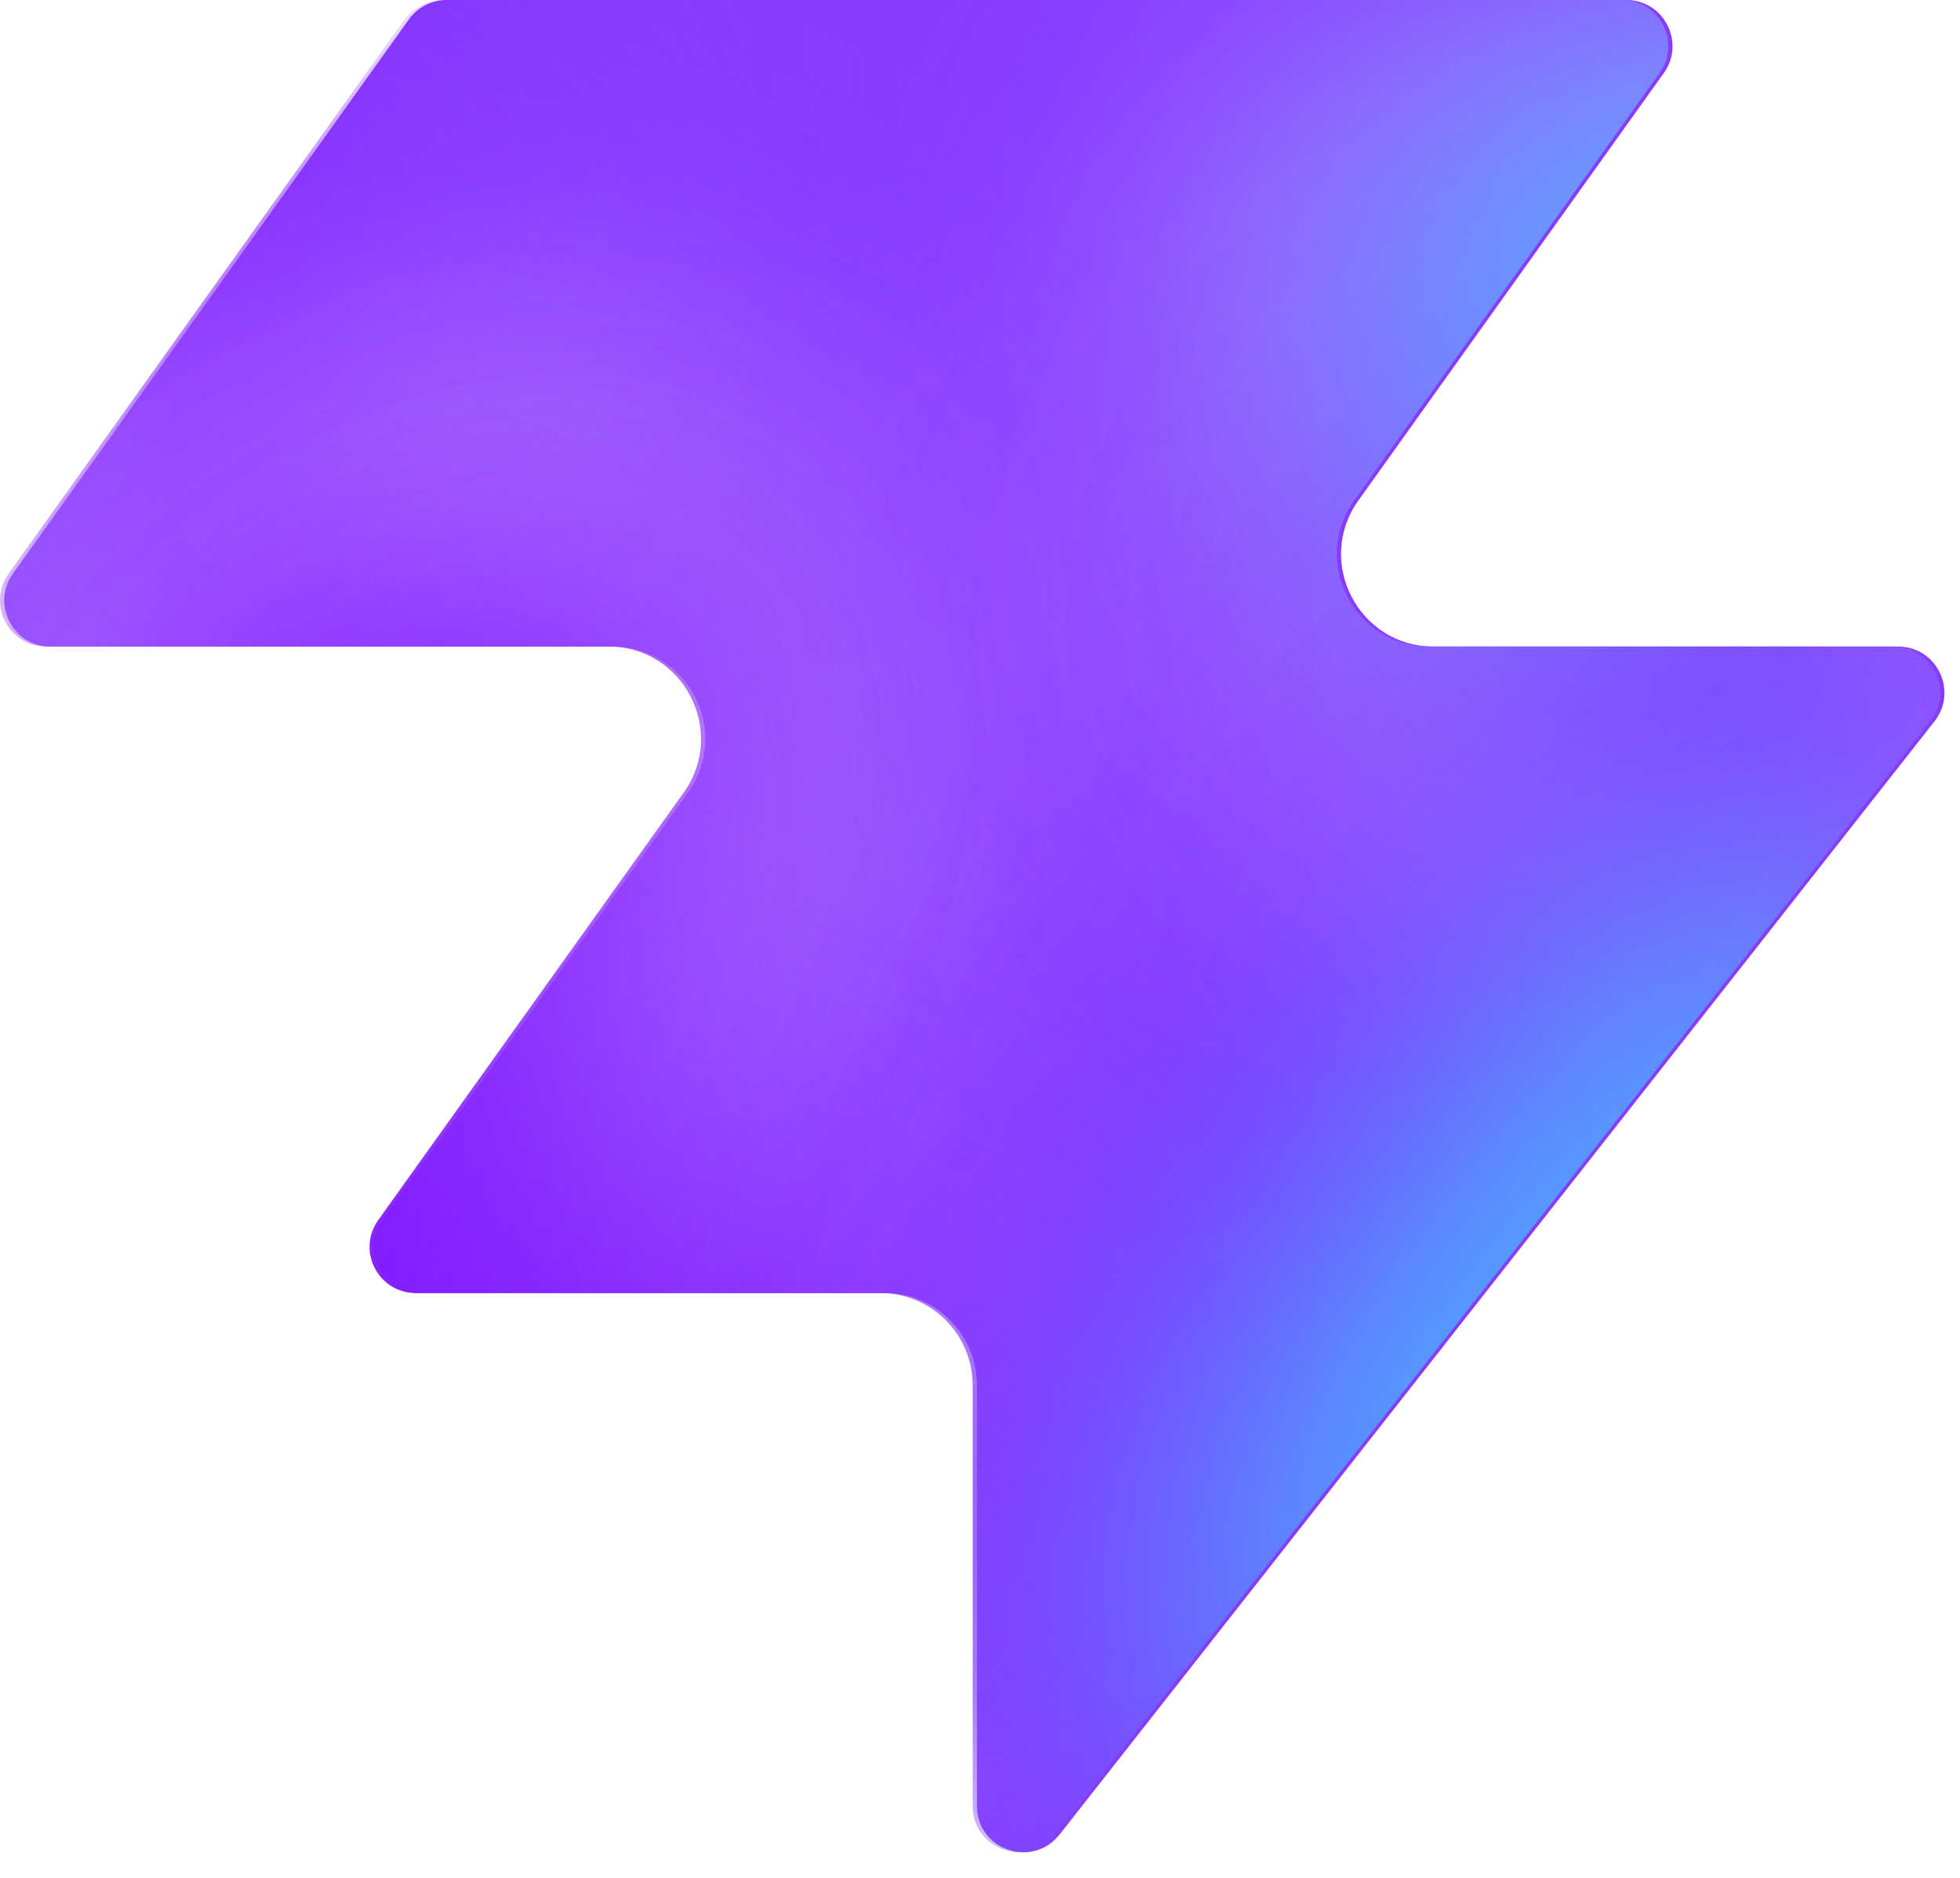
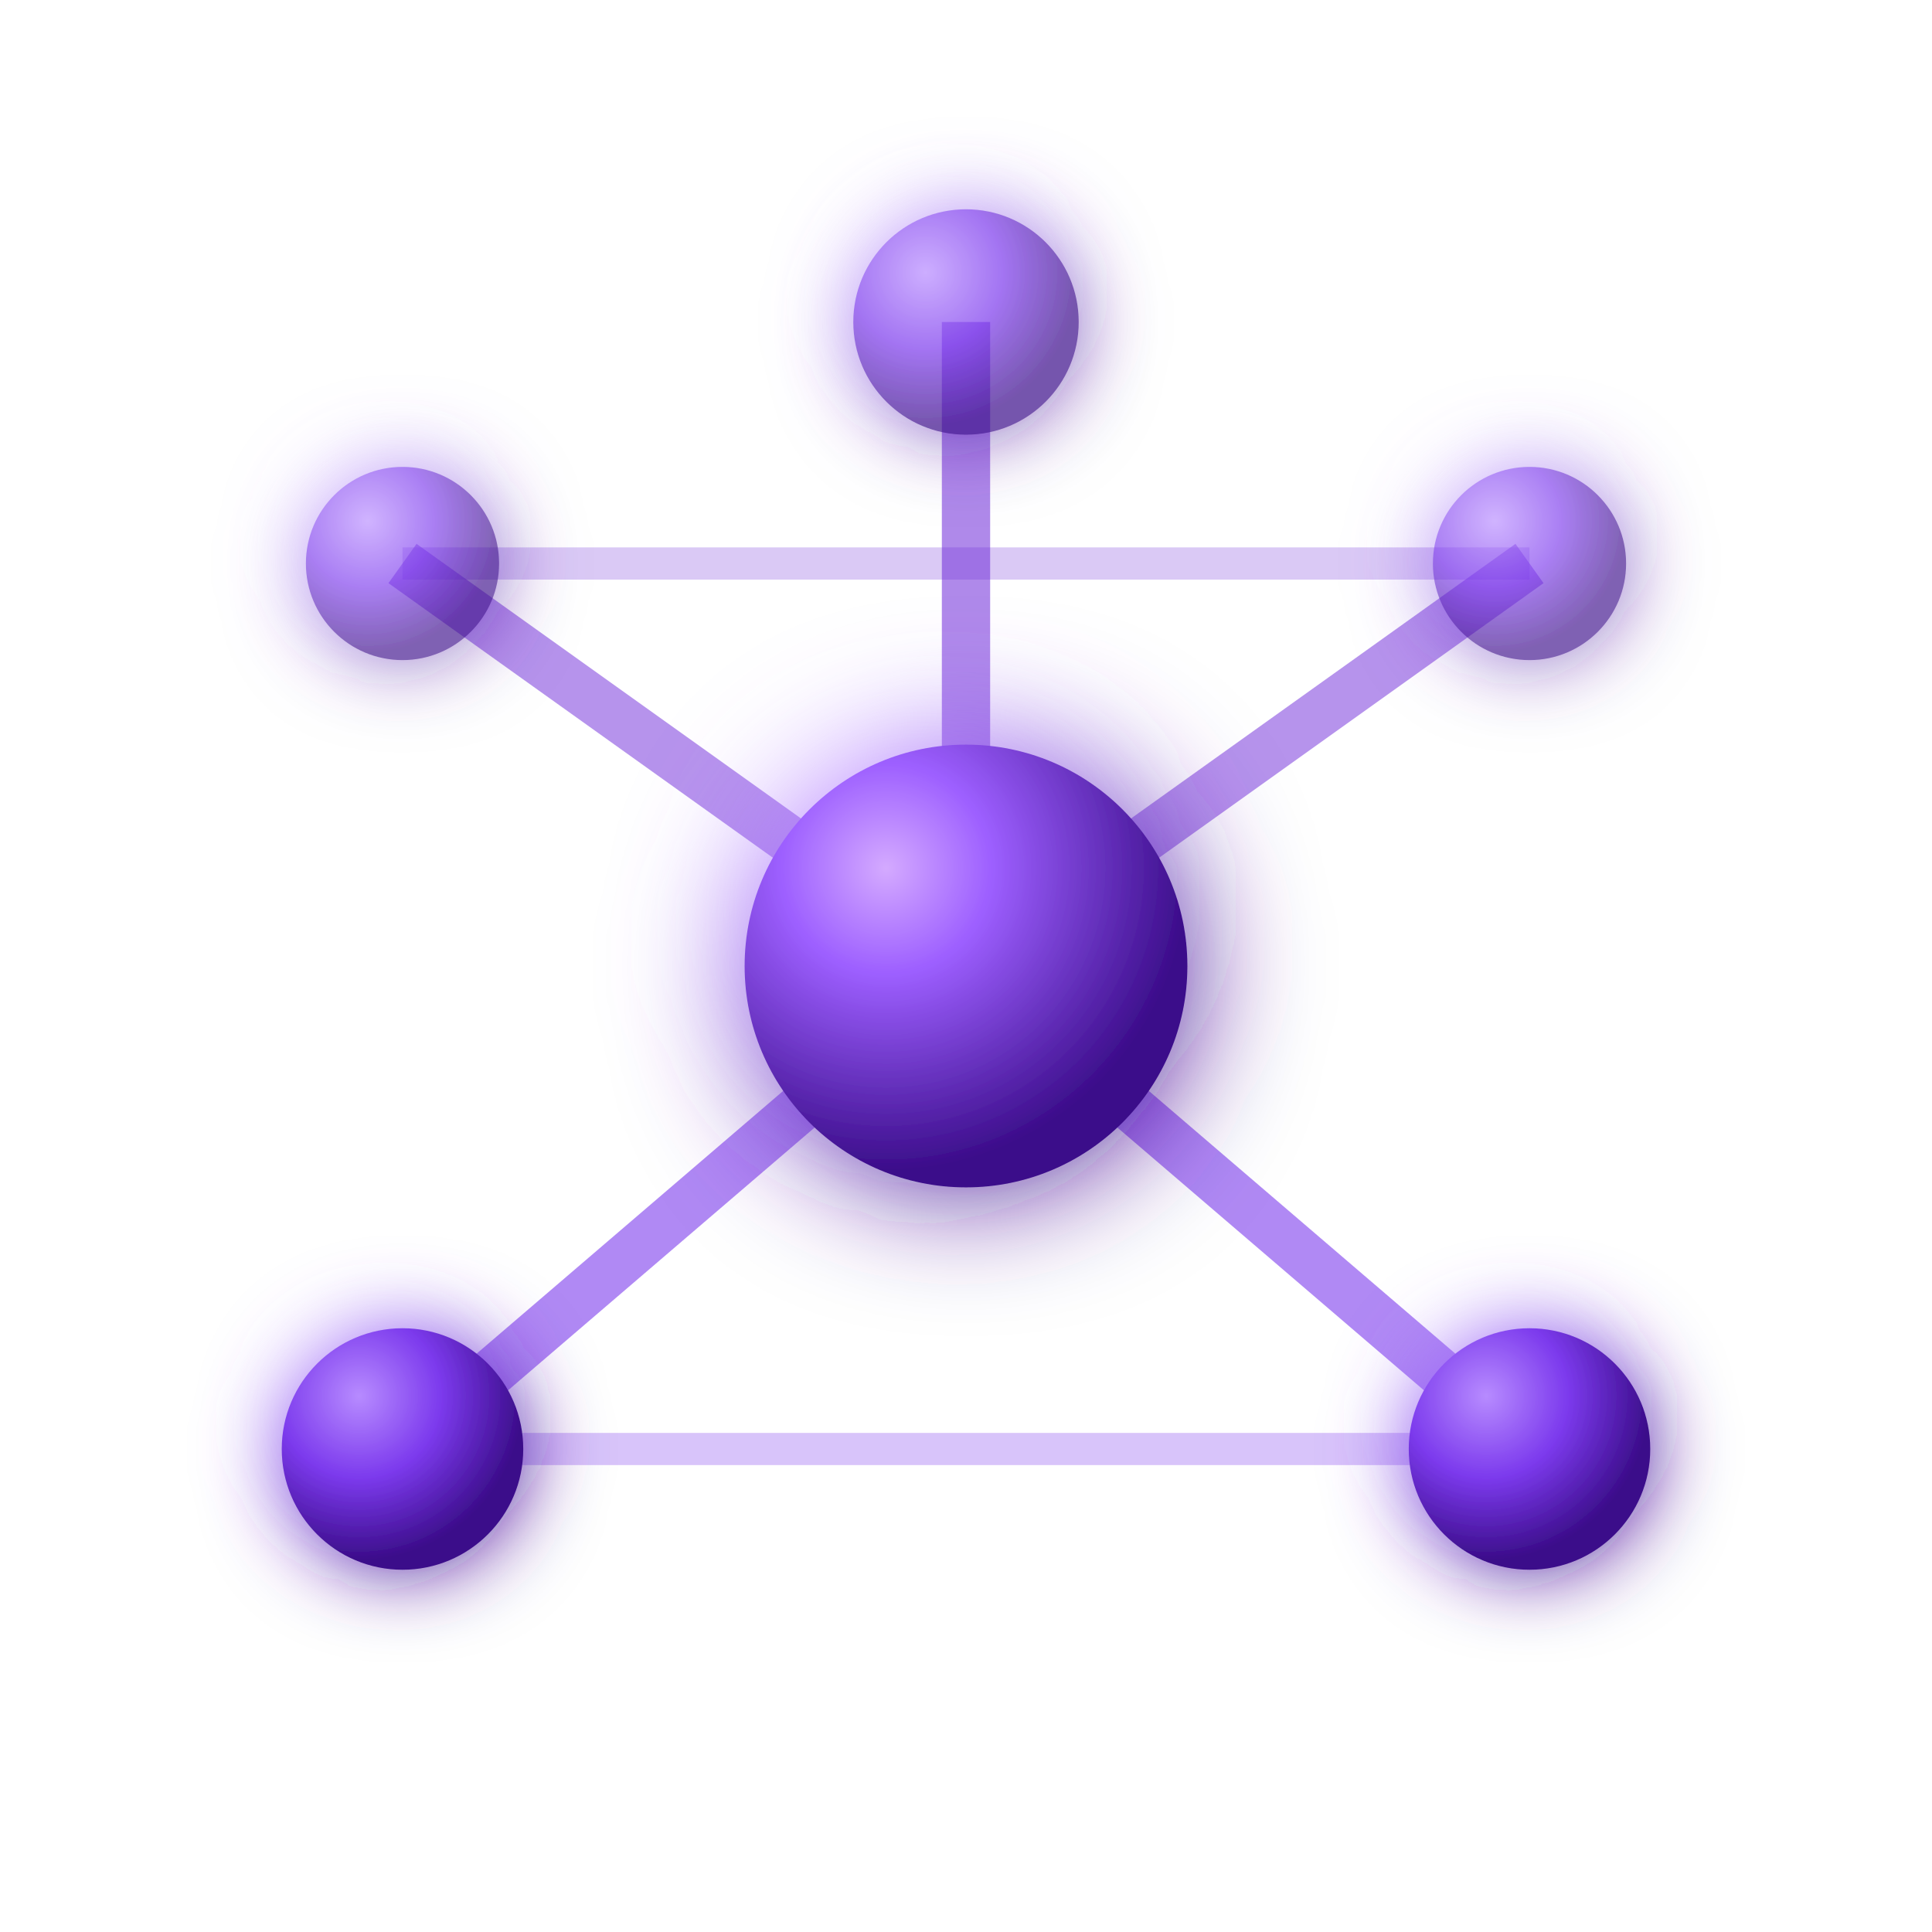
- <svg xmlns="http://www.w3.org/2000/svg" width="48" height="46" fill="none" viewBox="0 0 48 46">
-   <path fill="#863bff" d="M25.946 44.938c-.664.845-2.021.375-2.021-.698V33.937a2.26 2.26 0 0 0-2.262-2.262H10.287c-.92 0-1.456-1.04-.92-1.788l7.48-10.471c1.07-1.497 0-3.578-1.842-3.578H1.237c-.92 0-1.456-1.04-.92-1.788L10.013.474c.214-.297.556-.474.92-.474h28.894c.92 0 1.456 1.04.92 1.788l-7.48 10.471c-1.07 1.498 0 3.579 1.842 3.579h11.377c.943 0 1.473 1.088.89 1.83L25.947 44.94z" style="fill:#863bff;fill:color(display-p3 .525 .23 1);fill-opacity:1" />
-   <mask id="a" width="48" height="46" x="0" y="0" maskUnits="userSpaceOnUse" style="mask-type:alpha">
-     <path fill="#000" d="M25.842 44.938c-.664.844-2.021.375-2.021-.698V33.937a2.26 2.26 0 0 0-2.262-2.262H10.183c-.92 0-1.456-1.04-.92-1.788l7.48-10.471c1.07-1.498 0-3.579-1.842-3.579H1.133c-.92 0-1.456-1.04-.92-1.787L9.91.473c.214-.297.556-.474.92-.474h28.894c.92 0 1.456 1.04.92 1.788l-7.48 10.471c-1.07 1.498 0 3.578 1.842 3.578h11.377c.943 0 1.473 1.088.89 1.832L25.843 44.94z" style="fill:#000;fill-opacity:1" />
-   </mask>
-   <g mask="url(#a)">
-     <g filter="url(#b)">
-       <ellipse cx="5.508" cy="14.704" fill="#ede6ff" rx="5.508" ry="14.704" style="fill:#ede6ff;fill:color(display-p3 .927 .903 1);fill-opacity:1" transform="matrix(.00324 1 1 -.00324 -4.47 31.516)" />
-     </g>
-     <g filter="url(#c)">
-       <ellipse cx="10.399" cy="29.851" fill="#ede6ff" rx="10.399" ry="29.851" style="fill:#ede6ff;fill:color(display-p3 .927 .903 1);fill-opacity:1" transform="matrix(.00324 1 1 -.00324 -39.328 7.883)" />
-     </g>
-     <g filter="url(#d)">
-       <ellipse cx="5.508" cy="30.487" fill="#7e14ff" rx="5.508" ry="30.487" style="fill:#7e14ff;fill:color(display-p3 .492 .077 1);fill-opacity:1" transform="rotate(89.814 -25.913 -14.639)scale(1 -1)" />
-     </g>
-     <g filter="url(#e)">
-       <ellipse cx="5.508" cy="30.599" fill="#7e14ff" rx="5.508" ry="30.599" style="fill:#7e14ff;fill:color(display-p3 .492 .077 1);fill-opacity:1" transform="rotate(89.814 -32.644 -3.334)scale(1 -1)" />
-     </g>
-     <g filter="url(#f)">
-       <ellipse cx="5.508" cy="30.599" fill="#7e14ff" rx="5.508" ry="30.599" style="fill:#7e14ff;fill:color(display-p3 .492 .077 1);fill-opacity:1" transform="matrix(.00324 1 1 -.00324 -34.34 30.47)" />
-     </g>
-     <g filter="url(#g)">
-       <ellipse cx="14.072" cy="22.078" fill="#ede6ff" rx="14.072" ry="22.078" style="fill:#ede6ff;fill:color(display-p3 .927 .903 1);fill-opacity:1" transform="rotate(93.35 24.506 48.493)scale(-1 1)" />
-     </g>
-     <g filter="url(#h)">
-       <ellipse cx="3.47" cy="21.501" fill="#7e14ff" rx="3.47" ry="21.501" style="fill:#7e14ff;fill:color(display-p3 .492 .077 1);fill-opacity:1" transform="rotate(89.009 28.708 47.59)scale(-1 1)" />
-     </g>
-     <g filter="url(#i)">
-       <ellipse cx="3.47" cy="21.501" fill="#7e14ff" rx="3.47" ry="21.501" style="fill:#7e14ff;fill:color(display-p3 .492 .077 1);fill-opacity:1" transform="rotate(89.009 28.708 47.59)scale(-1 1)" />
-     </g>
-     <g filter="url(#j)">
-       <ellipse cx=".387" cy="8.972" fill="#7e14ff" rx="4.407" ry="29.108" style="fill:#7e14ff;fill:color(display-p3 .492 .077 1);fill-opacity:1" transform="rotate(39.51 .387 8.972)" />
-     </g>
-     <g filter="url(#k)">
-       <ellipse cx="47.523" cy="-6.092" fill="#7e14ff" rx="4.407" ry="29.108" style="fill:#7e14ff;fill:color(display-p3 .492 .077 1);fill-opacity:1" transform="rotate(37.892 47.523 -6.092)" />
-     </g>
-     <g filter="url(#l)">
-       <ellipse cx="41.412" cy="6.333" fill="#47bfff" rx="5.971" ry="9.665" style="fill:#47bfff;fill:color(display-p3 .28 .748 1);fill-opacity:1" transform="rotate(37.892 41.412 6.333)" />
-     </g>
-     <g filter="url(#m)">
-       <ellipse cx="-1.879" cy="38.332" fill="#7e14ff" rx="4.407" ry="29.108" style="fill:#7e14ff;fill:color(display-p3 .492 .077 1);fill-opacity:1" transform="rotate(37.892 -1.88 38.332)" />
-     </g>
-     <g filter="url(#n)">
-       <ellipse cx="-1.879" cy="38.332" fill="#7e14ff" rx="4.407" ry="29.108" style="fill:#7e14ff;fill:color(display-p3 .492 .077 1);fill-opacity:1" transform="rotate(37.892 -1.88 38.332)" />
-     </g>
-     <g filter="url(#o)">
-       <ellipse cx="35.651" cy="29.907" fill="#7e14ff" rx="4.407" ry="29.108" style="fill:#7e14ff;fill:color(display-p3 .492 .077 1);fill-opacity:1" transform="rotate(37.892 35.651 29.907)" />
-     </g>
-     <g filter="url(#p)">
-       <ellipse cx="38.418" cy="32.4" fill="#47bfff" rx="5.971" ry="15.297" style="fill:#47bfff;fill:color(display-p3 .28 .748 1);fill-opacity:1" transform="rotate(37.892 38.418 32.4)" />
-     </g>
-   </g>
+ <svg xmlns="http://www.w3.org/2000/svg" viewBox="0 0 48 48" width="48" height="48">
  <defs>
-     <filter id="b" width="60.045" height="41.654" x="-19.77" y="16.149" color-interpolation-filters="sRGB" filterUnits="userSpaceOnUse">
-       <feFlood flood-opacity="0" result="BackgroundImageFix" />
-       <feBlend in="SourceGraphic" in2="BackgroundImageFix" result="shape" />
-       <feGaussianBlur result="effect1_foregroundBlur_2002_17158" stdDeviation="7.659" />
+     <radialGradient id="gc" cx="32%" cy="28%" r="68%">
+       <stop offset="0%" stop-color="#d4aaff" />
+       <stop offset="35%" stop-color="#9d5fff" />
+       <stop offset="100%" stop-color="#3b0d8a" />
+     </radialGradient>
+     <radialGradient id="gn" cx="32%" cy="28%" r="68%">
+       <stop offset="0%" stop-color="#b78bff" />
+       <stop offset="50%" stop-color="#7c3aed" />
+       <stop offset="100%" stop-color="#3b0d8a" />
+     </radialGradient>
+     <filter id="glow" x="-80%" y="-80%" width="360%" height="360%">
+       <feGaussianBlur in="SourceGraphic" stdDeviation="1.6" result="blur" />
+       <feComposite in="SourceGraphic" in2="blur" operator="over" />
    </filter>
-     <filter id="c" width="90.34" height="51.437" x="-54.613" y="-7.533" color-interpolation-filters="sRGB" filterUnits="userSpaceOnUse">
-       <feFlood flood-opacity="0" result="BackgroundImageFix" />
-       <feBlend in="SourceGraphic" in2="BackgroundImageFix" result="shape" />
-       <feGaussianBlur result="effect1_foregroundBlur_2002_17158" stdDeviation="7.659" />
-     </filter>
-     <filter id="d" width="79.355" height="29.4" x="-49.64" y="2.03" color-interpolation-filters="sRGB" filterUnits="userSpaceOnUse">
-       <feFlood flood-opacity="0" result="BackgroundImageFix" />
-       <feBlend in="SourceGraphic" in2="BackgroundImageFix" result="shape" />
-       <feGaussianBlur result="effect1_foregroundBlur_2002_17158" stdDeviation="4.596" />
-     </filter>
-     <filter id="e" width="79.579" height="29.4" x="-45.045" y="20.029" color-interpolation-filters="sRGB" filterUnits="userSpaceOnUse">
-       <feFlood flood-opacity="0" result="BackgroundImageFix" />
-       <feBlend in="SourceGraphic" in2="BackgroundImageFix" result="shape" />
-       <feGaussianBlur result="effect1_foregroundBlur_2002_17158" stdDeviation="4.596" />
-     </filter>
-     <filter id="f" width="79.579" height="29.4" x="-43.513" y="21.178" color-interpolation-filters="sRGB" filterUnits="userSpaceOnUse">
-       <feFlood flood-opacity="0" result="BackgroundImageFix" />
-       <feBlend in="SourceGraphic" in2="BackgroundImageFix" result="shape" />
-       <feGaussianBlur result="effect1_foregroundBlur_2002_17158" stdDeviation="4.596" />
-     </filter>
-     <filter id="g" width="74.749" height="58.852" x="15.756" y="-17.901" color-interpolation-filters="sRGB" filterUnits="userSpaceOnUse">
-       <feFlood flood-opacity="0" result="BackgroundImageFix" />
-       <feBlend in="SourceGraphic" in2="BackgroundImageFix" result="shape" />
-       <feGaussianBlur result="effect1_foregroundBlur_2002_17158" stdDeviation="7.659" />
-     </filter>
-     <filter id="h" width="61.377" height="25.362" x="23.548" y="2.284" color-interpolation-filters="sRGB" filterUnits="userSpaceOnUse">
-       <feFlood flood-opacity="0" result="BackgroundImageFix" />
-       <feBlend in="SourceGraphic" in2="BackgroundImageFix" result="shape" />
-       <feGaussianBlur result="effect1_foregroundBlur_2002_17158" stdDeviation="4.596" />
-     </filter>
-     <filter id="i" width="61.377" height="25.362" x="23.548" y="2.284" color-interpolation-filters="sRGB" filterUnits="userSpaceOnUse">
-       <feFlood flood-opacity="0" result="BackgroundImageFix" />
-       <feBlend in="SourceGraphic" in2="BackgroundImageFix" result="shape" />
-       <feGaussianBlur result="effect1_foregroundBlur_2002_17158" stdDeviation="4.596" />
-     </filter>
-     <filter id="j" width="56.045" height="63.649" x="-27.636" y="-22.853" color-interpolation-filters="sRGB" filterUnits="userSpaceOnUse">
-       <feFlood flood-opacity="0" result="BackgroundImageFix" />
-       <feBlend in="SourceGraphic" in2="BackgroundImageFix" result="shape" />
-       <feGaussianBlur result="effect1_foregroundBlur_2002_17158" stdDeviation="4.596" />
-     </filter>
-     <filter id="k" width="54.814" height="64.646" x="20.116" y="-38.415" color-interpolation-filters="sRGB" filterUnits="userSpaceOnUse">
-       <feFlood flood-opacity="0" result="BackgroundImageFix" />
-       <feBlend in="SourceGraphic" in2="BackgroundImageFix" result="shape" />
-       <feGaussianBlur result="effect1_foregroundBlur_2002_17158" stdDeviation="4.596" />
-     </filter>
-     <filter id="l" width="33.541" height="35.313" x="24.641" y="-11.323" color-interpolation-filters="sRGB" filterUnits="userSpaceOnUse">
-       <feFlood flood-opacity="0" result="BackgroundImageFix" />
-       <feBlend in="SourceGraphic" in2="BackgroundImageFix" result="shape" />
-       <feGaussianBlur result="effect1_foregroundBlur_2002_17158" stdDeviation="4.596" />
-     </filter>
-     <filter id="m" width="54.814" height="64.646" x="-29.286" y="6.009" color-interpolation-filters="sRGB" filterUnits="userSpaceOnUse">
-       <feFlood flood-opacity="0" result="BackgroundImageFix" />
-       <feBlend in="SourceGraphic" in2="BackgroundImageFix" result="shape" />
-       <feGaussianBlur result="effect1_foregroundBlur_2002_17158" stdDeviation="4.596" />
-     </filter>
-     <filter id="n" width="54.814" height="64.646" x="-29.286" y="6.009" color-interpolation-filters="sRGB" filterUnits="userSpaceOnUse">
-       <feFlood flood-opacity="0" result="BackgroundImageFix" />
-       <feBlend in="SourceGraphic" in2="BackgroundImageFix" result="shape" />
-       <feGaussianBlur result="effect1_foregroundBlur_2002_17158" stdDeviation="4.596" />
-     </filter>
-     <filter id="o" width="54.814" height="64.646" x="8.244" y="-2.416" color-interpolation-filters="sRGB" filterUnits="userSpaceOnUse">
-       <feFlood flood-opacity="0" result="BackgroundImageFix" />
-       <feBlend in="SourceGraphic" in2="BackgroundImageFix" result="shape" />
-       <feGaussianBlur result="effect1_foregroundBlur_2002_17158" stdDeviation="4.596" />
-     </filter>
-     <filter id="p" width="39.409" height="43.623" x="18.713" y="10.588" color-interpolation-filters="sRGB" filterUnits="userSpaceOnUse">
-       <feFlood flood-opacity="0" result="BackgroundImageFix" />
-       <feBlend in="SourceGraphic" in2="BackgroundImageFix" result="shape" />
-       <feGaussianBlur result="effect1_foregroundBlur_2002_17158" stdDeviation="4.596" />
+     <filter id="glow-sm" x="-100%" y="-100%" width="400%" height="400%">
+       <feGaussianBlur in="SourceGraphic" stdDeviation="1" result="blur" />
+       <feComposite in="SourceGraphic" in2="blur" operator="over" />
    </filter>
  </defs>
+   <line x1="24" y1="24" x2="24" y2="8" stroke="#6d28d9" stroke-width="1.2" opacity="0.55" />
+   <line x1="24" y1="24" x2="10" y2="14" stroke="#6d28d9" stroke-width="1.2" opacity="0.5" />
+   <line x1="24" y1="24" x2="38" y2="14" stroke="#6d28d9" stroke-width="1.2" opacity="0.5" />
+   <line x1="24" y1="24" x2="10" y2="36" stroke="#7c3aed" stroke-width="1.2" opacity="0.6" />
+   <line x1="24" y1="24" x2="38" y2="36" stroke="#7c3aed" stroke-width="1.2" opacity="0.6" />
+   <line x1="10" y1="14" x2="38" y2="14" stroke="#6d28d9" stroke-width="0.8" opacity="0.25" />
+   <line x1="10" y1="36" x2="38" y2="36" stroke="#7c3aed" stroke-width="0.8" opacity="0.3" />
+   <circle cx="24" cy="8" r="2.8" fill="url(#gn)" filter="url(#glow-sm)" opacity="0.7" />
+   <circle cx="10" cy="14" r="2.4" fill="url(#gn)" filter="url(#glow-sm)" opacity="0.65" />
+   <circle cx="38" cy="14" r="2.4" fill="url(#gn)" filter="url(#glow-sm)" opacity="0.65" />
+   <circle cx="10" cy="36" r="3" fill="url(#gn)" filter="url(#glow-sm)" />
+   <circle cx="38" cy="36" r="3" fill="url(#gn)" filter="url(#glow-sm)" />
+   <circle cx="24" cy="24" r="5.5" fill="url(#gc)" filter="url(#glow)" />
</svg>
